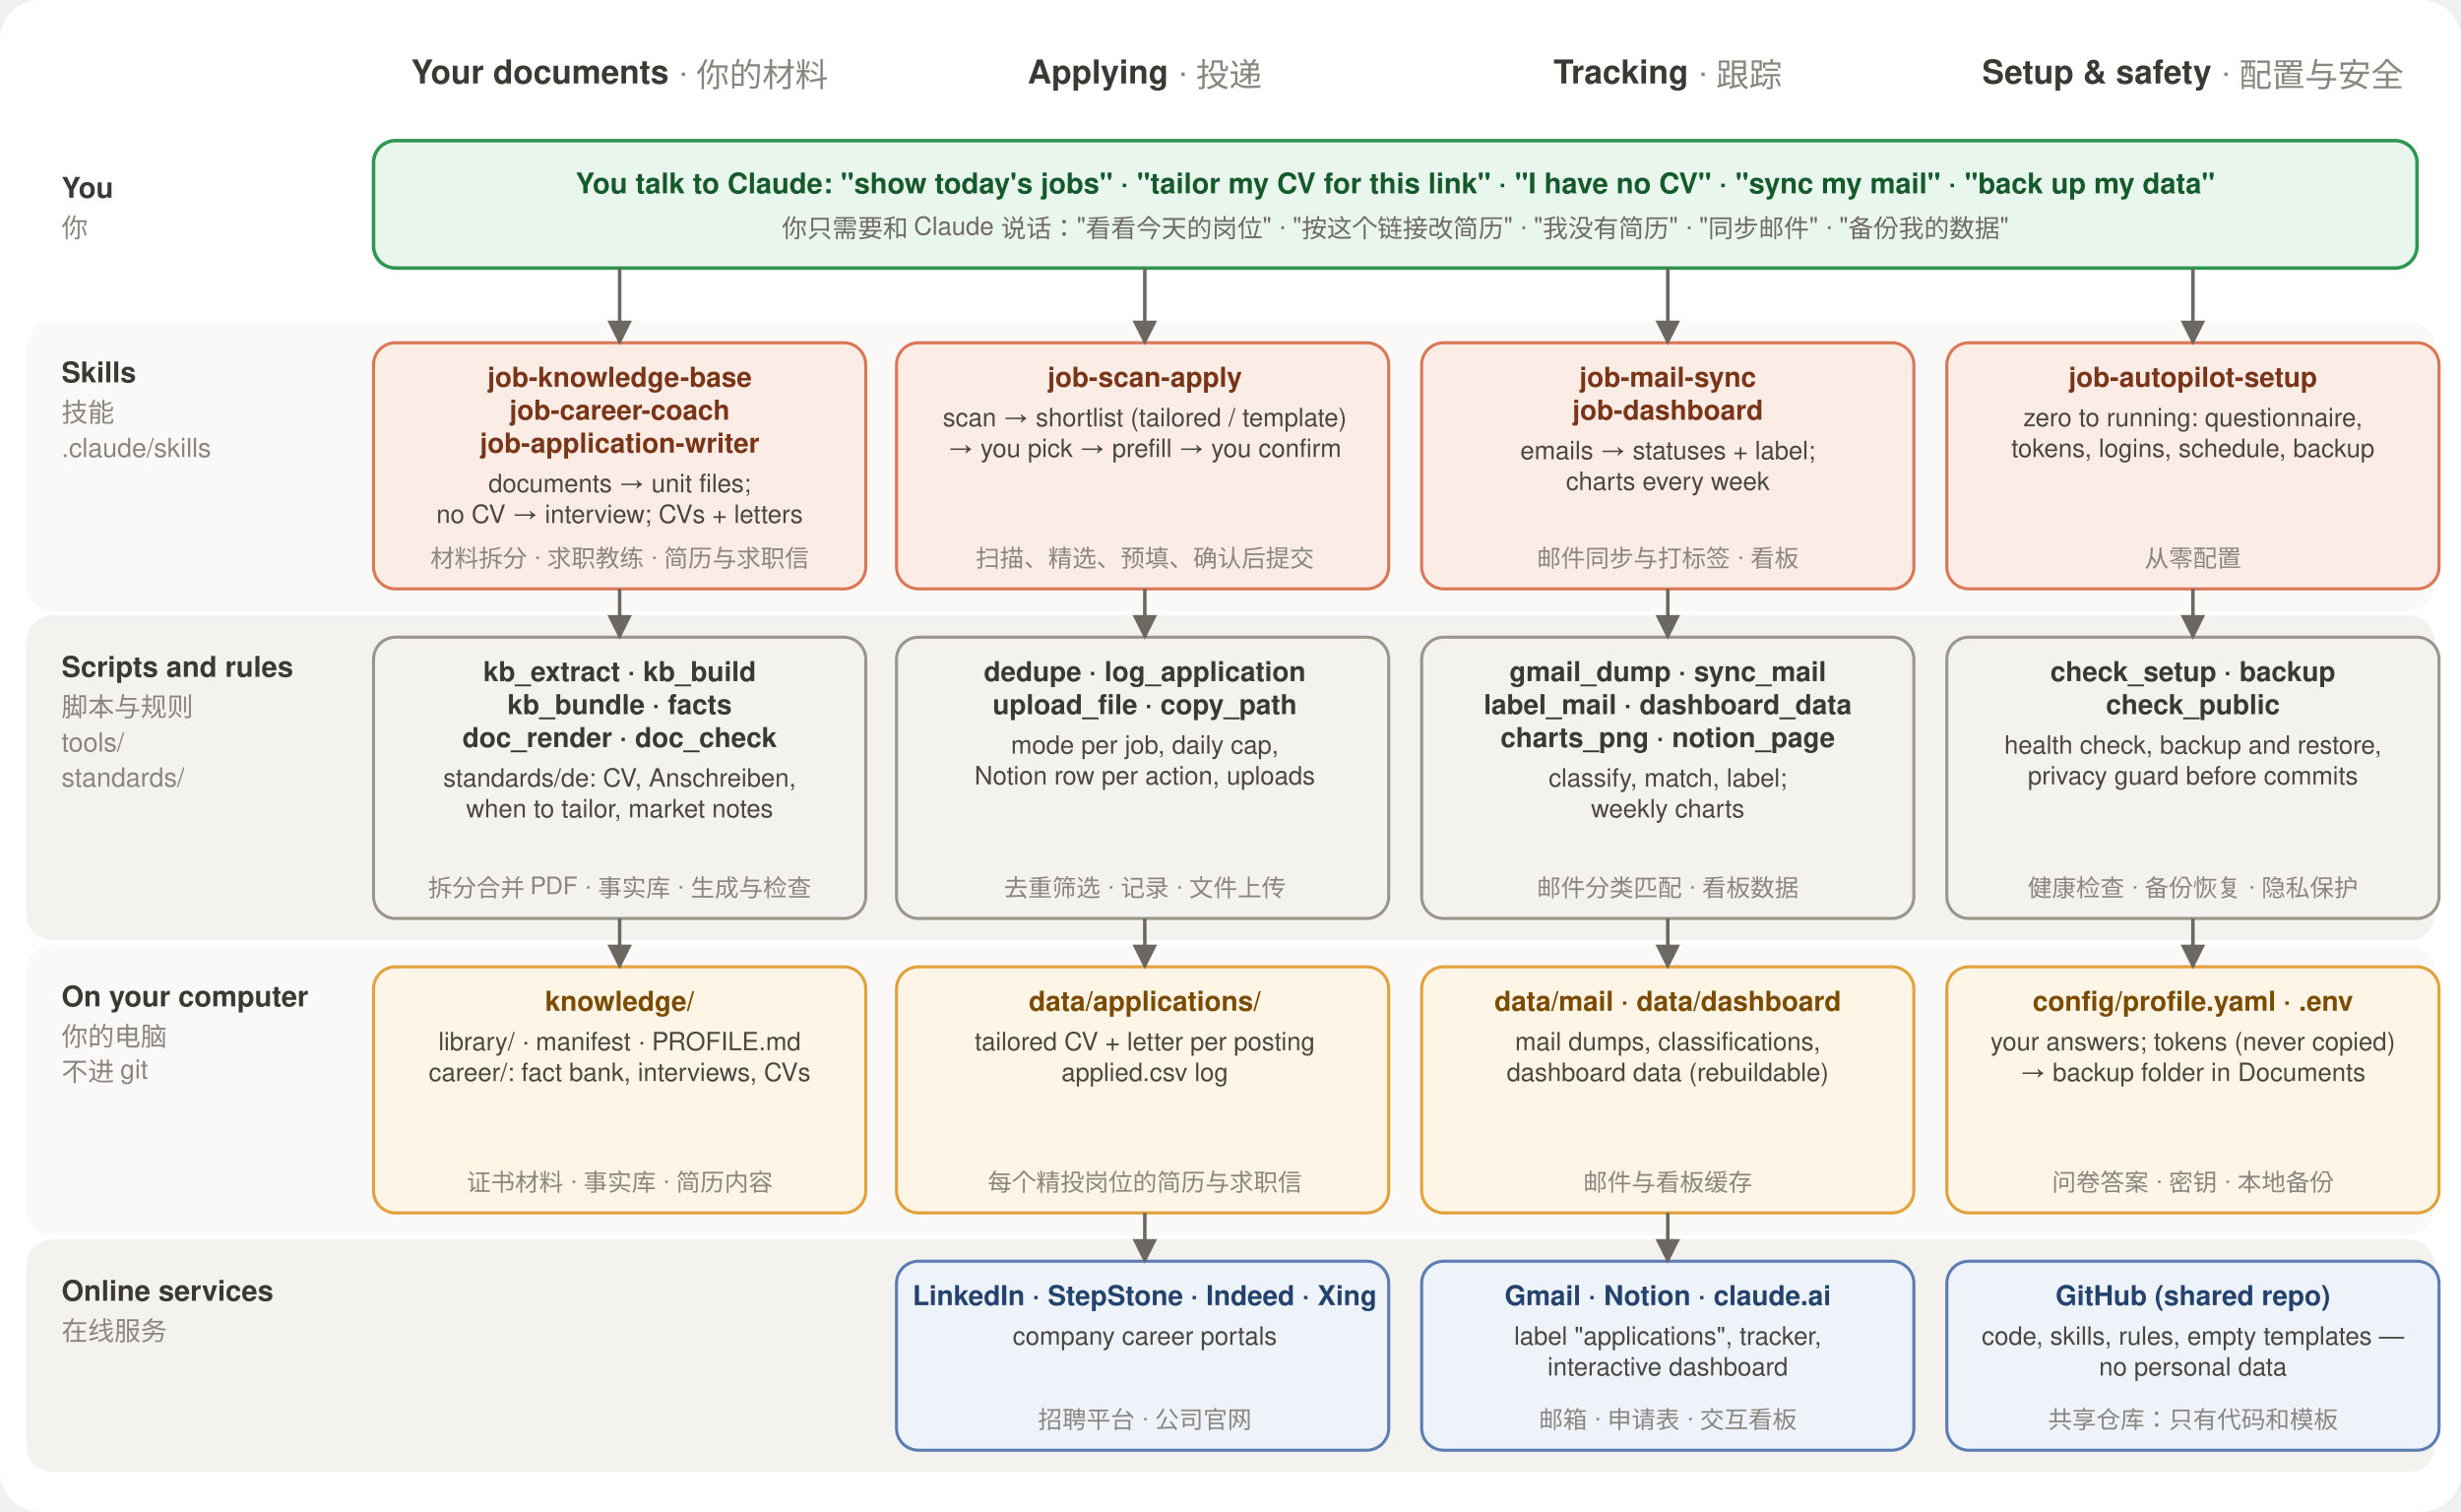
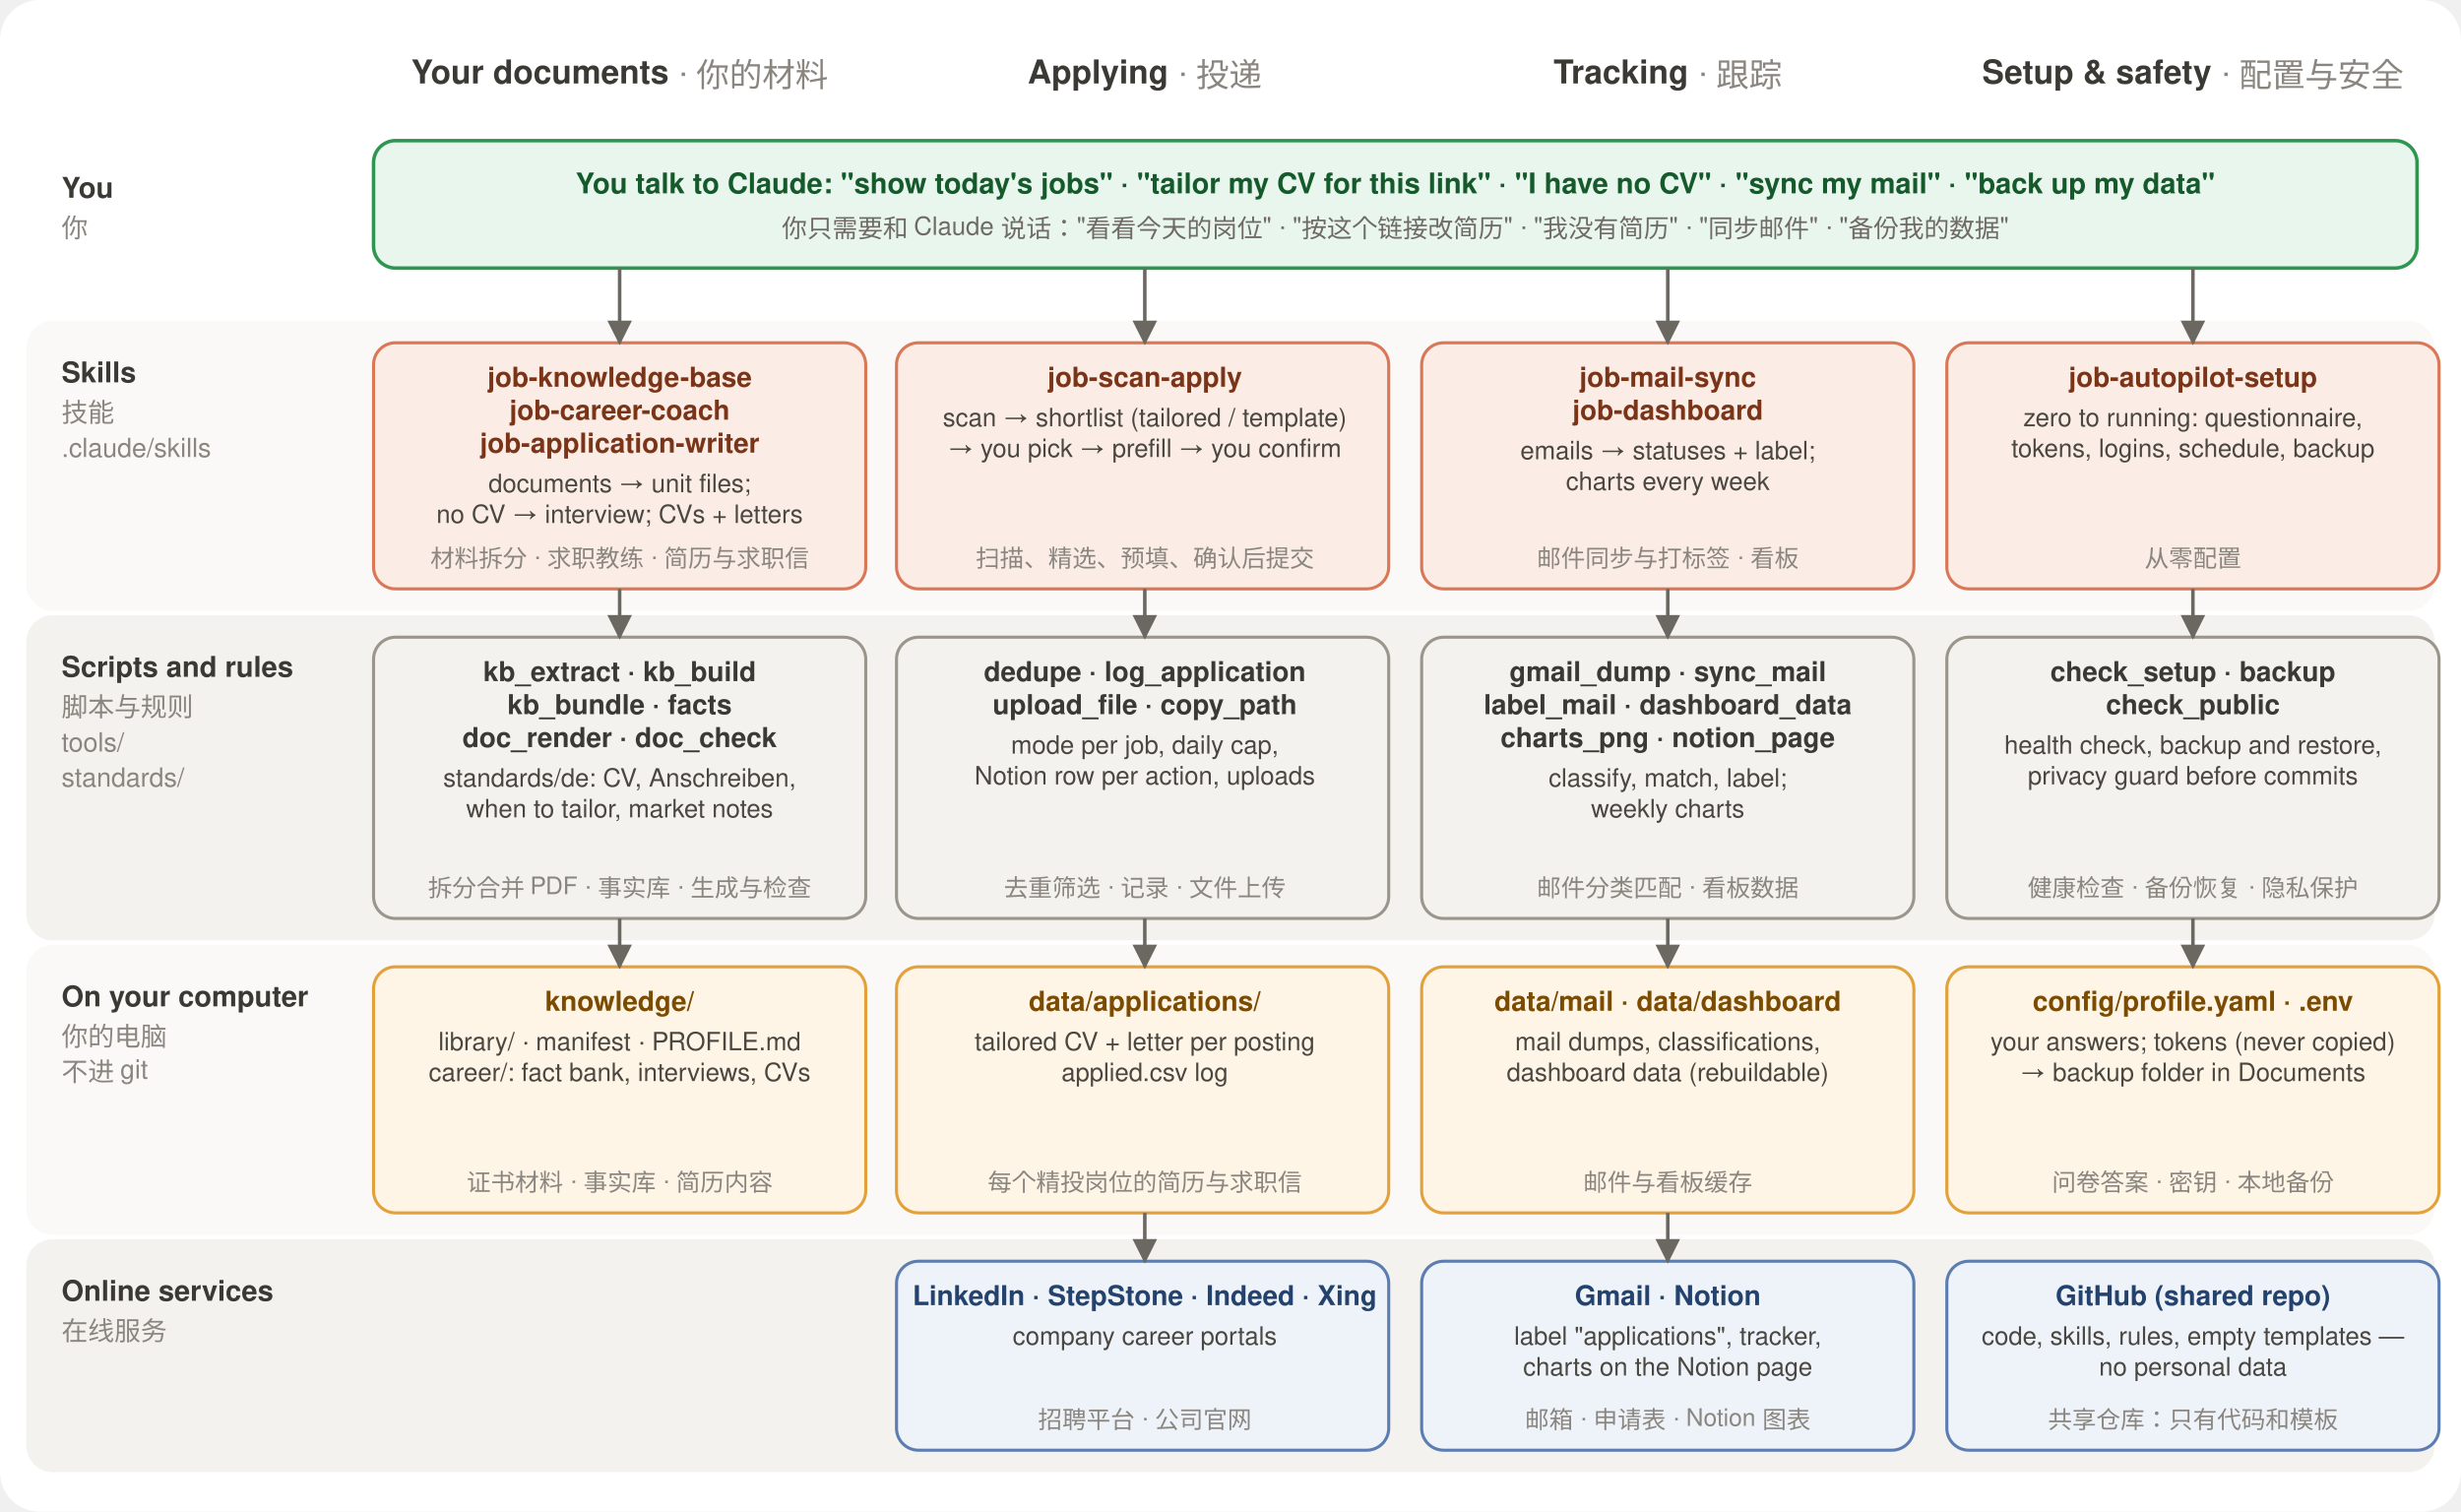
<svg xmlns="http://www.w3.org/2000/svg" viewBox="0 0 1120 688" width="1120" height="688" font-family="-apple-system,BlinkMacSystemFont,'Segoe UI',Helvetica,Arial,'PingFang SC','Microsoft YaHei',sans-serif">
  <defs>
    <marker id="arr" viewBox="0 0 10 10" refX="9" refY="5" markerWidth="7" markerHeight="7" orient="auto-start-reverse">
      <path d="M0,0 L10,5 L0,10 z" fill="#6B6862" />
    </marker>
  </defs>
  <rect x="0" y="0" width="1120" height="688" rx="18" fill="#FFFFFF" />
  <text x="282" y="38" text-anchor="middle" font-size="15" font-weight="700" fill="#3B3934">Your documents <tspan font-weight="400" fill="#8A867F">· 你的材料</tspan>
  </text>
  <text x="521" y="38" text-anchor="middle" font-size="15" font-weight="700" fill="#3B3934">Applying <tspan font-weight="400" fill="#8A867F">· 投递</tspan>
  </text>
  <text x="759" y="38" text-anchor="middle" font-size="15" font-weight="700" fill="#3B3934">Tracking <tspan font-weight="400" fill="#8A867F">· 跟踪</tspan>
  </text>
  <text x="998" y="38" text-anchor="middle" font-size="15" font-weight="700" fill="#3B3934">Setup &amp; safety <tspan font-weight="400" fill="#8A867F">· 配置与安全</tspan>
  </text>
  <rect x="170" y="64" width="930" height="58" rx="10" fill="#E9F6EE" stroke="#2E9650" stroke-width="1.6" />
  <text x="635.0" y="88" text-anchor="middle" font-size="13" font-weight="600" fill="#145A2B">You talk to Claude: "show today's jobs" · "tailor my CV for this link" · "I have no CV" · "sync my mail" · "back up my data"</text>
  <text x="635.0" y="108" text-anchor="middle" font-size="11.5" fill="#6F6B64">你只需要和 Claude 说话："看看今天的岗位" · "按这个链接改简历" · "我没有简历" · "同步邮件" · "备份我的数据"</text>
  <text x="28" y="90" font-size="13" font-weight="600" fill="#3B3934">You</text>
  <text x="28" y="108" font-size="12" fill="#8A867F">你</text>
  <rect x="12" y="146" width="1096" height="132" rx="12" fill="#FAF9F7" />
  <text x="28" y="174" font-size="13" font-weight="600" fill="#3B3934">Skills</text>
  <text x="28" y="192" font-size="12" fill="#8A867F">技能</text>
  <text x="28" y="208" font-size="12" fill="#8A867F">.claude/skills</text>
  <rect x="170" y="156" width="224" height="112" rx="10" fill="#FBEDE6" stroke="#D97757" stroke-width="1.4" />
  <text x="282" y="176" text-anchor="middle" font-size="12.5" font-weight="700" fill="#7A3418">job-knowledge-base</text>
  <text x="282" y="191" text-anchor="middle" font-size="12.5" font-weight="700" fill="#7A3418">job-career-coach</text>
  <text x="282" y="206" text-anchor="middle" font-size="12.5" font-weight="700" fill="#7A3418">job-application-writer</text>
  <text x="282" y="224" text-anchor="middle" font-size="11.5" fill="#4A4741">documents → unit files;</text>
  <text x="282" y="238" text-anchor="middle" font-size="11.5" fill="#4A4741">no CV → interview; CVs + letters</text>
  <text x="282" y="258" text-anchor="middle" font-size="11" fill="#8A867F">材料拆分 · 求职教练 · 简历与求职信</text>
  <rect x="408" y="156" width="224" height="112" rx="10" fill="#FBEDE6" stroke="#D97757" stroke-width="1.4" />
  <text x="521" y="176" text-anchor="middle" font-size="12.5" font-weight="700" fill="#7A3418">job-scan-apply</text>
  <text x="521" y="194" text-anchor="middle" font-size="11.5" fill="#4A4741">scan → shortlist (tailored / template)</text>
  <text x="521" y="208" text-anchor="middle" font-size="11.5" fill="#4A4741">→ you pick → prefill → you confirm</text>
  <text x="521" y="258" text-anchor="middle" font-size="11" fill="#8A867F">扫描、精选、预填、确认后提交</text>
  <rect x="647" y="156" width="224" height="112" rx="10" fill="#FBEDE6" stroke="#D97757" stroke-width="1.4" />
  <text x="759" y="176" text-anchor="middle" font-size="12.5" font-weight="700" fill="#7A3418">job-mail-sync</text>
  <text x="759" y="191" text-anchor="middle" font-size="12.5" font-weight="700" fill="#7A3418">job-dashboard</text>
  <text x="759" y="209" text-anchor="middle" font-size="11.5" fill="#4A4741">emails → statuses + label;</text>
  <text x="759" y="223" text-anchor="middle" font-size="11.5" fill="#4A4741">charts every week</text>
  <text x="759" y="258" text-anchor="middle" font-size="11" fill="#8A867F">邮件同步与打标签 · 看板</text>
  <rect x="886" y="156" width="224" height="112" rx="10" fill="#FBEDE6" stroke="#D97757" stroke-width="1.4" />
  <text x="998" y="176" text-anchor="middle" font-size="12.5" font-weight="700" fill="#7A3418">job-autopilot-setup</text>
  <text x="998" y="194" text-anchor="middle" font-size="11.5" fill="#4A4741">zero to running: questionnaire,</text>
  <text x="998" y="208" text-anchor="middle" font-size="11.5" fill="#4A4741">tokens, logins, schedule, backup</text>
  <text x="998" y="258" text-anchor="middle" font-size="11" fill="#8A867F">从零配置</text>
  <rect x="12" y="280" width="1096" height="148" rx="12" fill="#F4F2EE" />
  <text x="28" y="308" font-size="13" font-weight="600" fill="#3B3934">Scripts and rules</text>
  <text x="28" y="326" font-size="12" fill="#8A867F">脚本与规则</text>
  <text x="28" y="342" font-size="12" fill="#8A867F">tools/</text>
  <text x="28" y="358" font-size="12" fill="#8A867F">standards/</text>
  <rect x="170" y="290" width="224" height="128" rx="10" fill="#F3F2EF" stroke="#9B968C" stroke-width="1.4" />
  <text x="282" y="310" text-anchor="middle" font-size="12.5" font-weight="700" fill="#3B3934">kb_extract · kb_build</text>
  <text x="282" y="325" text-anchor="middle" font-size="12.5" font-weight="700" fill="#3B3934">kb_bundle · facts</text>
  <text x="282" y="340" text-anchor="middle" font-size="12.5" font-weight="700" fill="#3B3934">doc_render · doc_check</text>
  <text x="282" y="358" text-anchor="middle" font-size="11.5" fill="#4A4741">standards/de: CV, Anschreiben,</text>
  <text x="282" y="372" text-anchor="middle" font-size="11.5" fill="#4A4741">when to tailor, market notes</text>
  <text x="282" y="408" text-anchor="middle" font-size="11" fill="#8A867F">拆分合并 PDF · 事实库 · 生成与检查</text>
  <rect x="408" y="290" width="224" height="128" rx="10" fill="#F3F2EF" stroke="#9B968C" stroke-width="1.4" />
  <text x="521" y="310" text-anchor="middle" font-size="12.5" font-weight="700" fill="#3B3934">dedupe · log_application</text>
  <text x="521" y="325" text-anchor="middle" font-size="12.5" font-weight="700" fill="#3B3934">upload_file · copy_path</text>
  <text x="521" y="343" text-anchor="middle" font-size="11.5" fill="#4A4741">mode per job, daily cap,</text>
  <text x="521" y="357" text-anchor="middle" font-size="11.5" fill="#4A4741">Notion row per action, uploads</text>
  <text x="521" y="408" text-anchor="middle" font-size="11" fill="#8A867F">去重筛选 · 记录 · 文件上传</text>
  <rect x="647" y="290" width="224" height="128" rx="10" fill="#F3F2EF" stroke="#9B968C" stroke-width="1.4" />
  <text x="759" y="310" text-anchor="middle" font-size="12.5" font-weight="700" fill="#3B3934">gmail_dump · sync_mail</text>
  <text x="759" y="325" text-anchor="middle" font-size="12.5" font-weight="700" fill="#3B3934">label_mail · dashboard_data</text>
  <text x="759" y="340" text-anchor="middle" font-size="12.5" font-weight="700" fill="#3B3934">charts_png · notion_page</text>
  <text x="759" y="358" text-anchor="middle" font-size="11.5" fill="#4A4741">classify, match, label;</text>
  <text x="759" y="372" text-anchor="middle" font-size="11.5" fill="#4A4741">weekly charts</text>
  <text x="759" y="408" text-anchor="middle" font-size="11" fill="#8A867F">邮件分类匹配 · 看板数据</text>
  <rect x="886" y="290" width="224" height="128" rx="10" fill="#F3F2EF" stroke="#9B968C" stroke-width="1.4" />
  <text x="998" y="310" text-anchor="middle" font-size="12.5" font-weight="700" fill="#3B3934">check_setup · backup</text>
  <text x="998" y="325" text-anchor="middle" font-size="12.5" font-weight="700" fill="#3B3934">check_public</text>
  <text x="998" y="343" text-anchor="middle" font-size="11.5" fill="#4A4741">health check, backup and restore,</text>
  <text x="998" y="357" text-anchor="middle" font-size="11.5" fill="#4A4741">privacy guard before commits</text>
  <text x="998" y="408" text-anchor="middle" font-size="11" fill="#8A867F">健康检查 · 备份恢复 · 隐私保护</text>
  <rect x="12" y="430" width="1096" height="132" rx="12" fill="#FAF9F7" />
  <text x="28" y="458" font-size="13" font-weight="600" fill="#3B3934">On your computer</text>
  <text x="28" y="476" font-size="12" fill="#8A867F">你的电脑</text>
  <text x="28" y="492" font-size="12" fill="#8A867F">不进 git</text>
  <rect x="170" y="440" width="224" height="112" rx="10" fill="#FFF5E6" stroke="#E3A13B" stroke-width="1.4" />
  <text x="282" y="460" text-anchor="middle" font-size="12.5" font-weight="700" fill="#7A4B00">knowledge/</text>
  <text x="282" y="478" text-anchor="middle" font-size="11.5" fill="#4A4741">library/ · manifest · PROFILE.md</text>
  <text x="282" y="492" text-anchor="middle" font-size="11.5" fill="#4A4741">career/: fact bank, interviews, CVs</text>
  <text x="282" y="542" text-anchor="middle" font-size="11" fill="#8A867F">证书材料 · 事实库 · 简历内容</text>
  <rect x="408" y="440" width="224" height="112" rx="10" fill="#FFF5E6" stroke="#E3A13B" stroke-width="1.4" />
  <text x="521" y="460" text-anchor="middle" font-size="12.5" font-weight="700" fill="#7A4B00">data/applications/</text>
  <text x="521" y="478" text-anchor="middle" font-size="11.5" fill="#4A4741">tailored CV + letter per posting</text>
  <text x="521" y="492" text-anchor="middle" font-size="11.5" fill="#4A4741">applied.csv log</text>
  <text x="521" y="542" text-anchor="middle" font-size="11" fill="#8A867F">每个精投岗位的简历与求职信</text>
  <rect x="647" y="440" width="224" height="112" rx="10" fill="#FFF5E6" stroke="#E3A13B" stroke-width="1.4" />
  <text x="759" y="460" text-anchor="middle" font-size="12.5" font-weight="700" fill="#7A4B00">data/mail · data/dashboard</text>
  <text x="759" y="478" text-anchor="middle" font-size="11.5" fill="#4A4741">mail dumps, classifications,</text>
  <text x="759" y="492" text-anchor="middle" font-size="11.5" fill="#4A4741">dashboard data (rebuildable)</text>
  <text x="759" y="542" text-anchor="middle" font-size="11" fill="#8A867F">邮件与看板缓存</text>
  <rect x="886" y="440" width="224" height="112" rx="10" fill="#FFF5E6" stroke="#E3A13B" stroke-width="1.4" />
  <text x="998" y="460" text-anchor="middle" font-size="12.5" font-weight="700" fill="#7A4B00">config/profile.yaml · .env</text>
  <text x="998" y="478" text-anchor="middle" font-size="11.5" fill="#4A4741">your answers; tokens (never copied)</text>
  <text x="998" y="492" text-anchor="middle" font-size="11.5" fill="#4A4741">→ backup folder in Documents</text>
  <text x="998" y="542" text-anchor="middle" font-size="11" fill="#8A867F">问卷答案 · 密钥 · 本地备份</text>
  <rect x="12" y="564" width="1096" height="106" rx="12" fill="#F4F2EE" />
  <text x="28" y="592" font-size="13" font-weight="600" fill="#3B3934">Online services</text>
  <text x="28" y="610" font-size="12" fill="#8A867F">在线服务</text>
  <rect x="408" y="574" width="224" height="86" rx="10" fill="#EEF3FA" stroke="#5B7DB1" stroke-width="1.4" />
  <text x="521" y="594" text-anchor="middle" font-size="12.5" font-weight="700" fill="#23426E">LinkedIn · StepStone · Indeed · Xing</text>
  <text x="521" y="612" text-anchor="middle" font-size="11.5" fill="#4A4741">company career portals</text>
  <text x="521" y="650" text-anchor="middle" font-size="11" fill="#8A867F">招聘平台 · 公司官网</text>
  <rect x="647" y="574" width="224" height="86" rx="10" fill="#EEF3FA" stroke="#5B7DB1" stroke-width="1.4" />
-   <text x="759" y="594" text-anchor="middle" font-size="12.5" font-weight="700" fill="#23426E">Gmail · Notion · claude.ai</text>
+   <text x="759" y="594" text-anchor="middle" font-size="12.5" font-weight="700" fill="#23426E">Gmail · Notion</text>
  <text x="759" y="612" text-anchor="middle" font-size="11.5" fill="#4A4741">label "applications", tracker,</text>
-   <text x="759" y="626" text-anchor="middle" font-size="11.5" fill="#4A4741">interactive dashboard</text>
-   <text x="759" y="650" text-anchor="middle" font-size="11" fill="#8A867F">邮箱 · 申请表 · 交互看板</text>
+   <text x="759" y="626" text-anchor="middle" font-size="11.5" fill="#4A4741">charts on the Notion page</text>
+   <text x="759" y="650" text-anchor="middle" font-size="11" fill="#8A867F">邮箱 · 申请表 · Notion 图表</text>
  <rect x="886" y="574" width="224" height="86" rx="10" fill="#EEF3FA" stroke="#5B7DB1" stroke-width="1.4" />
  <text x="998" y="594" text-anchor="middle" font-size="12.5" font-weight="700" fill="#23426E">GitHub (shared repo)</text>
  <text x="998" y="612" text-anchor="middle" font-size="11.5" fill="#4A4741">code, skills, rules, empty templates —</text>
  <text x="998" y="626" text-anchor="middle" font-size="11.5" fill="#4A4741">no personal data</text>
  <text x="998" y="650" text-anchor="middle" font-size="11" fill="#8A867F">共享仓库：只有代码和模板</text>
  <path d="M282,122 L282,156" stroke="#6B6862" stroke-width="1.6" marker-end="url(#arr)" />
  <path d="M521,122 L521,156" stroke="#6B6862" stroke-width="1.6" marker-end="url(#arr)" />
  <path d="M759,122 L759,156" stroke="#6B6862" stroke-width="1.6" marker-end="url(#arr)" />
  <path d="M998,122 L998,156" stroke="#6B6862" stroke-width="1.6" marker-end="url(#arr)" />
  <path d="M282,268 L282,290" stroke="#6B6862" stroke-width="1.6" marker-end="url(#arr)" />
  <path d="M521,268 L521,290" stroke="#6B6862" stroke-width="1.6" marker-end="url(#arr)" />
  <path d="M759,268 L759,290" stroke="#6B6862" stroke-width="1.6" marker-end="url(#arr)" />
  <path d="M998,268 L998,290" stroke="#6B6862" stroke-width="1.6" marker-end="url(#arr)" />
  <path d="M282,418 L282,440" stroke="#6B6862" stroke-width="1.6" marker-end="url(#arr)" />
  <path d="M521,418 L521,440" stroke="#6B6862" stroke-width="1.6" marker-end="url(#arr)" />
  <path d="M759,418 L759,440" stroke="#6B6862" stroke-width="1.6" marker-end="url(#arr)" />
  <path d="M998,418 L998,440" stroke="#6B6862" stroke-width="1.6" marker-end="url(#arr)" />
  <path d="M521,552 L521,574" stroke="#6B6862" stroke-width="1.6" marker-end="url(#arr)" />
  <path d="M759,552 L759,574" stroke="#6B6862" stroke-width="1.6" marker-end="url(#arr)" />
</svg>
